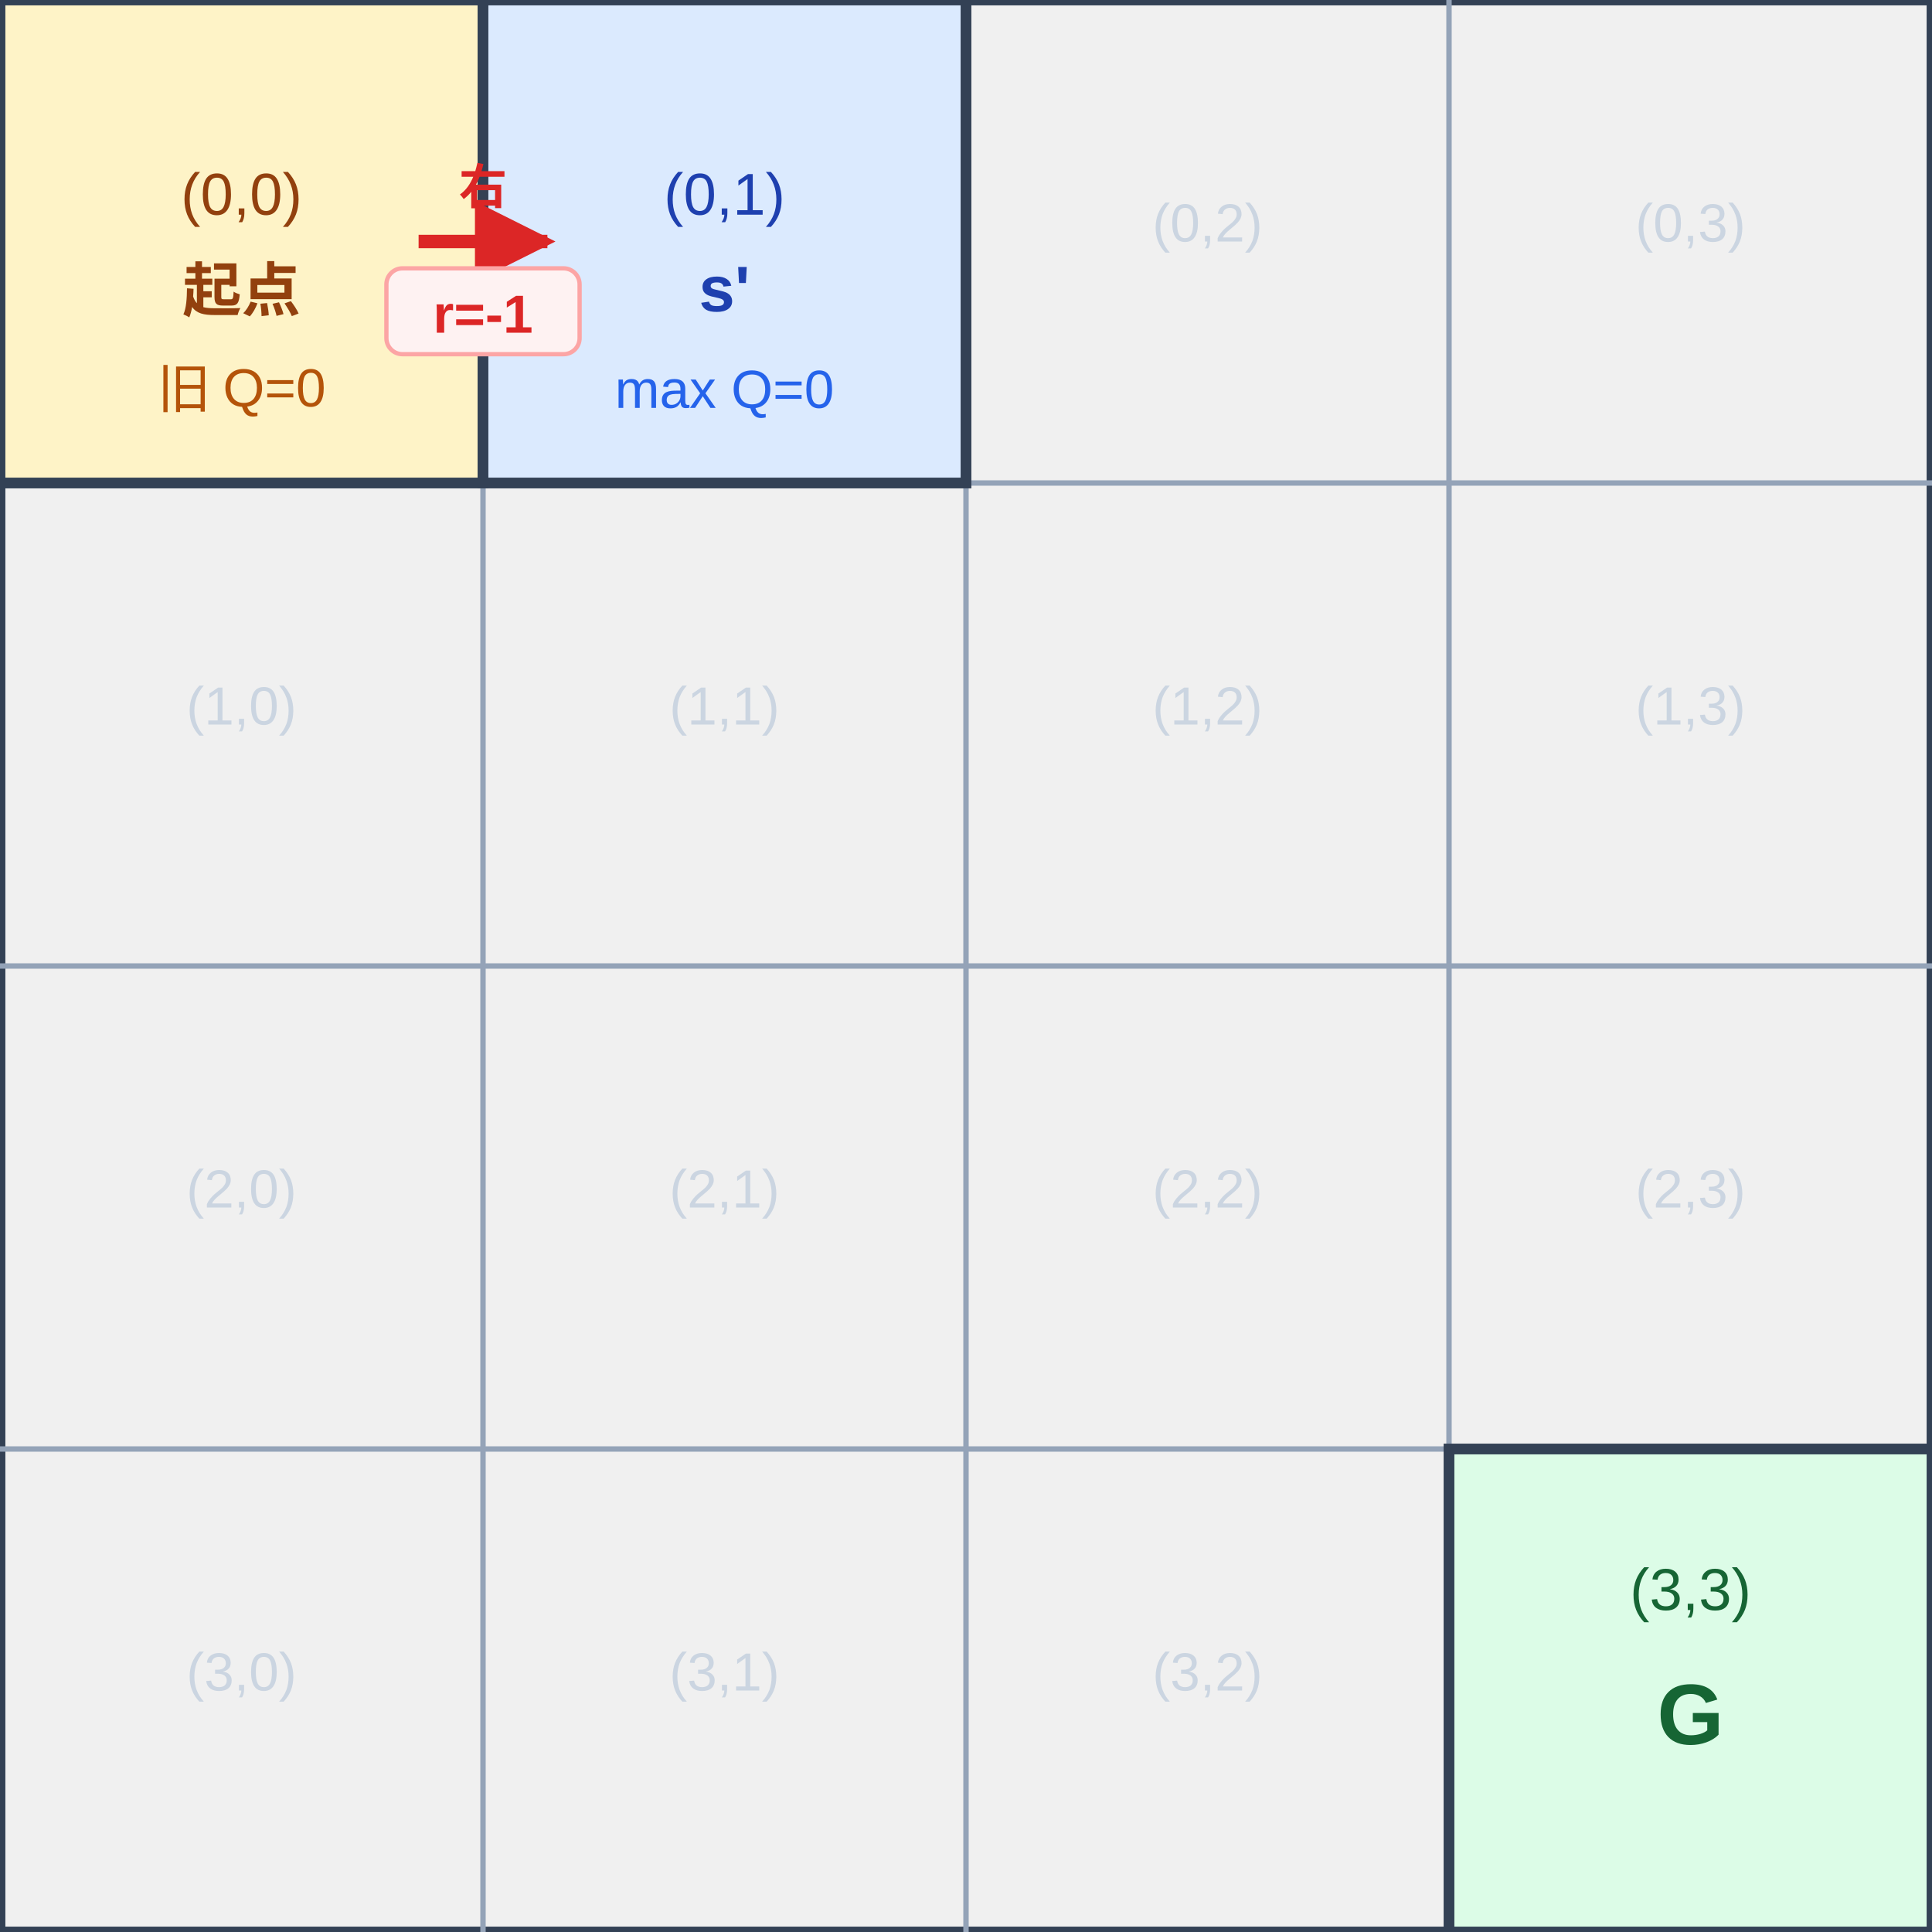
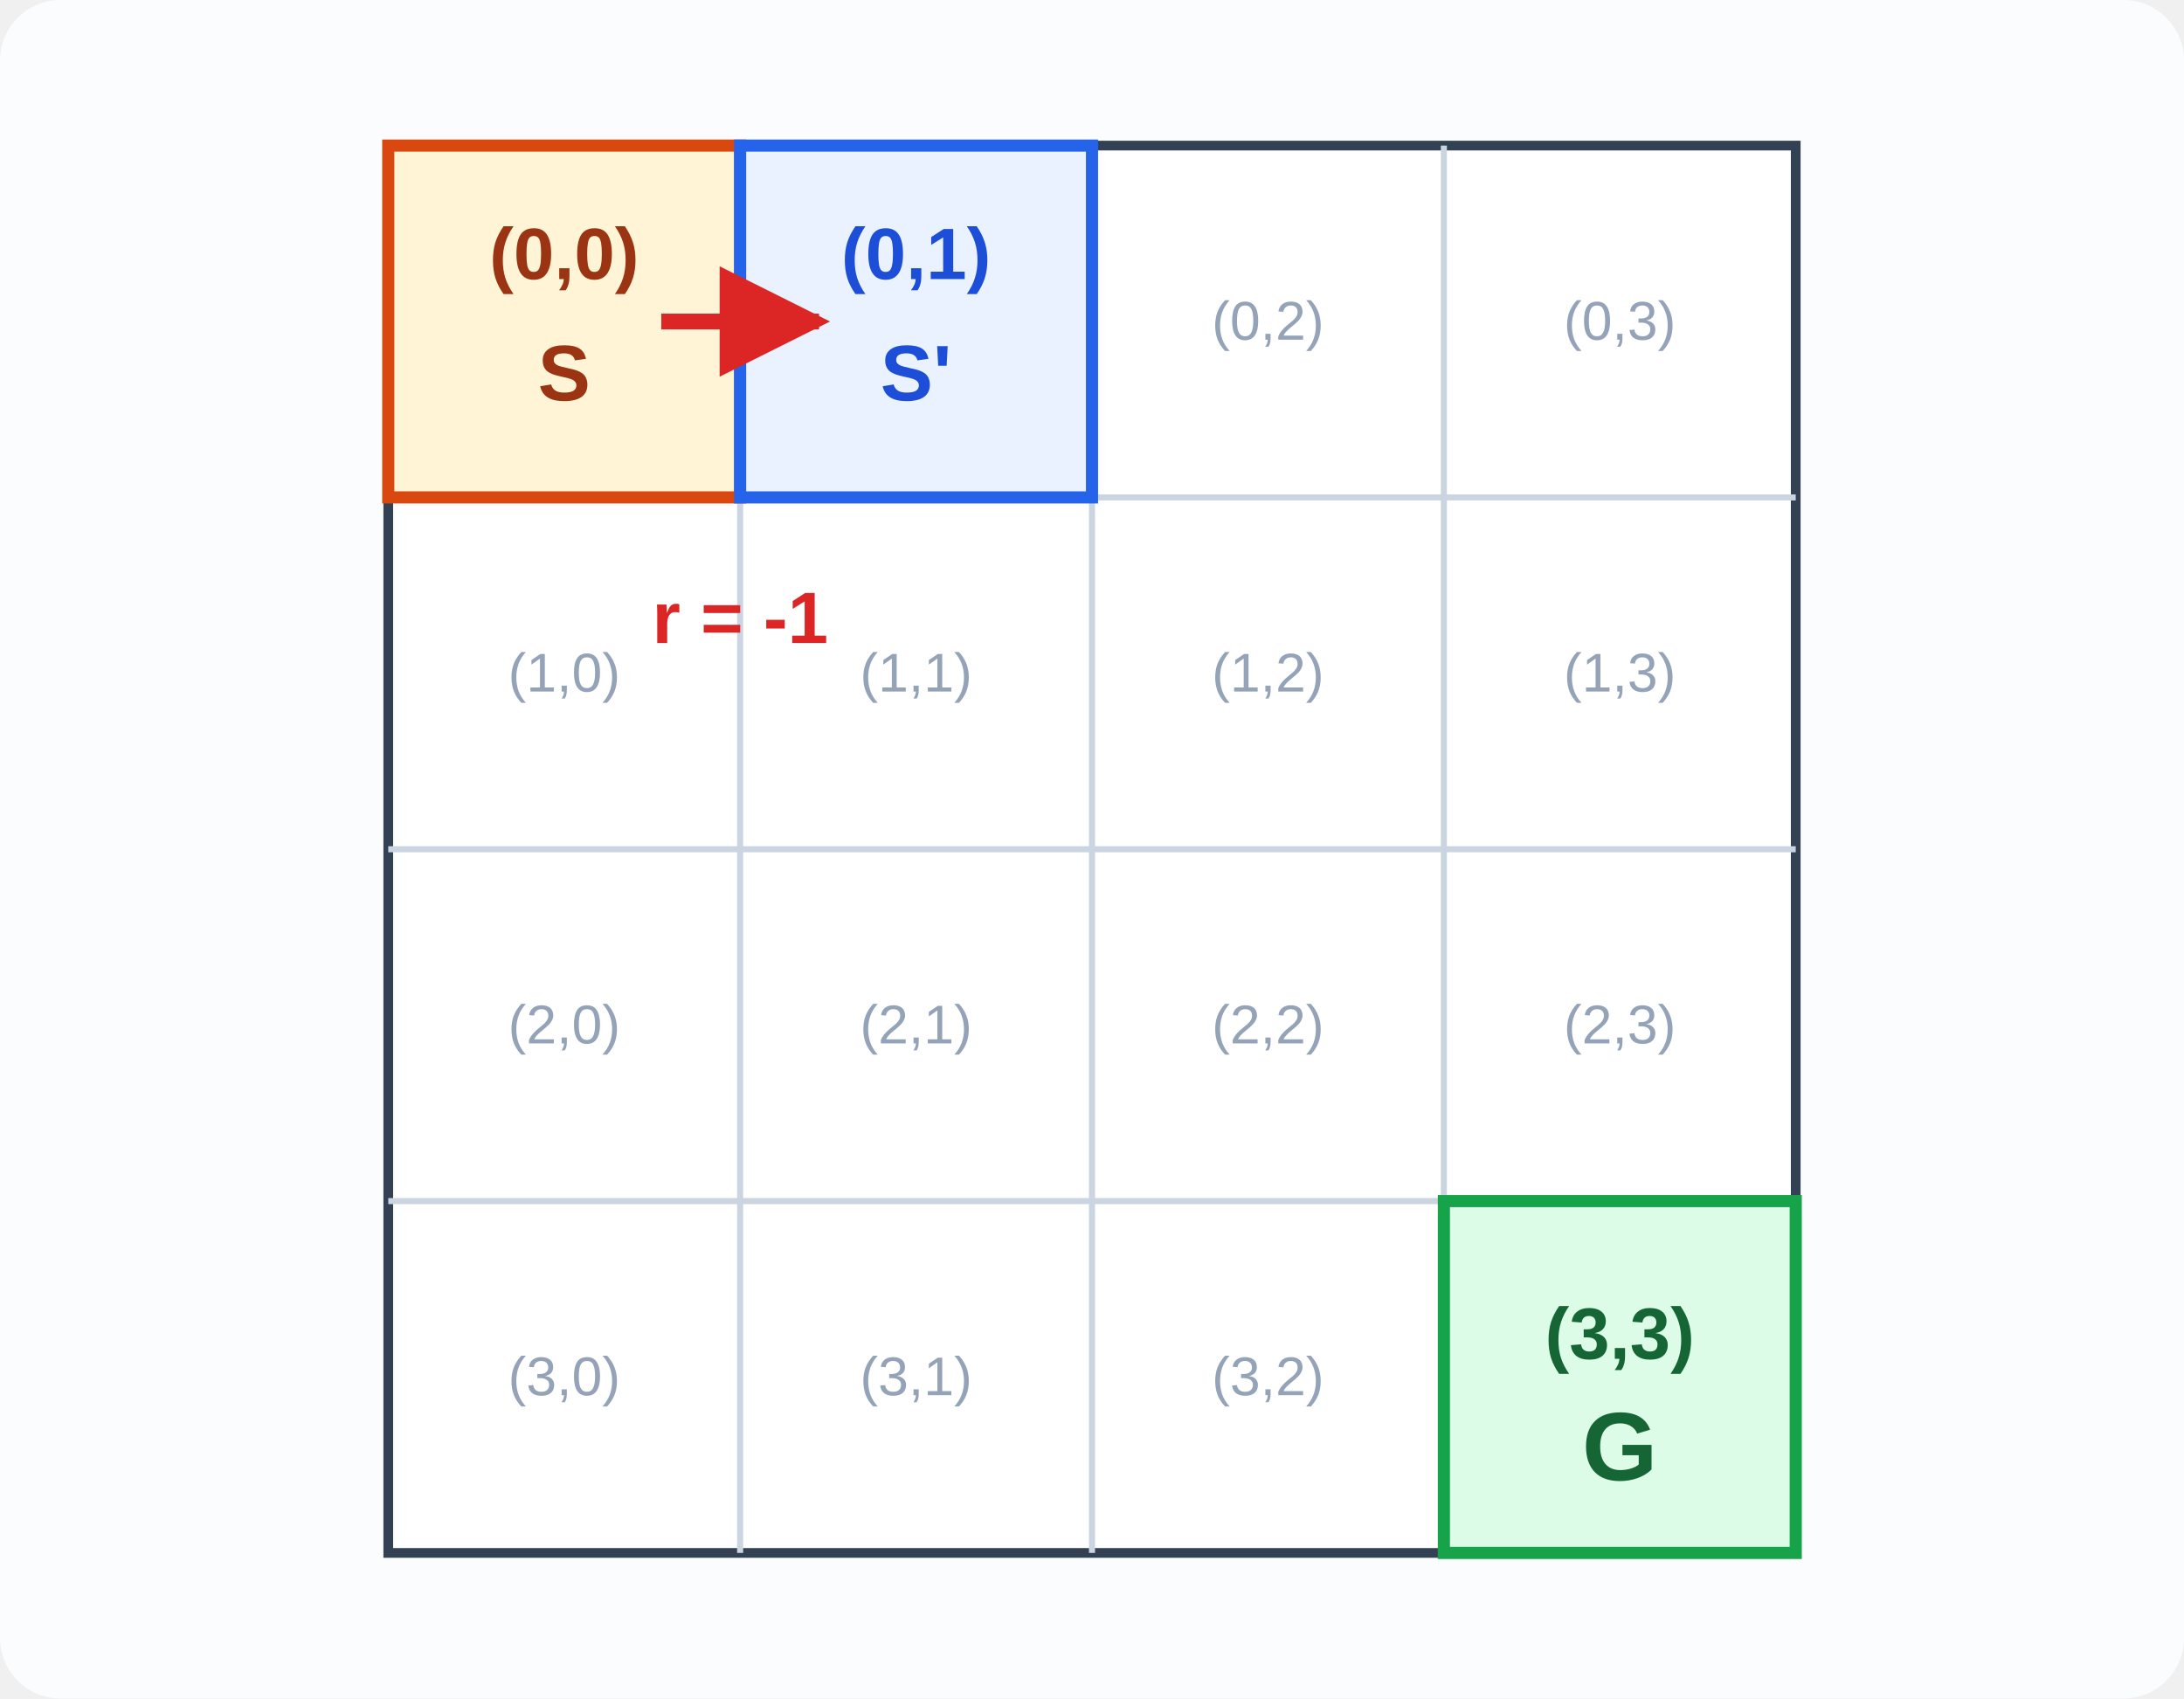
- <svg xmlns="http://www.w3.org/2000/svg" width="360" height="360" viewBox="0 0 360 360">
+ <svg xmlns="http://www.w3.org/2000/svg" width="360" height="280" viewBox="0 0 360 280" role="img" aria-labelledby="title desc">
  <defs>
-     <marker id="arr" viewBox="0 0 10 10" refX="9" refY="5" markerWidth="6" markerHeight="6" orient="auto-start-reverse">
-       <path d="M 0 0 L 10 5 L 0 10 z" fill="#dc2626" />
+     <marker id="arrow" viewBox="0 0 10 10" refX="9" refY="5" markerWidth="7" markerHeight="7" orient="auto">
+       <path d="M0 0 10 5 0 10Z" fill="#dc2626" />
    </marker>
  </defs>
-   <g font-family="Arial, 'Noto Sans SC', sans-serif">
-     <rect x="0" y="0" width="360" height="360" fill="none" stroke="#334155" stroke-width="2" />
-     <g stroke="#94a3b8" stroke-width="1">
-       <line x1="90" y1="0" x2="90" y2="360" />
-       <line x1="180" y1="0" x2="180" y2="360" />
-       <line x1="270" y1="0" x2="270" y2="360" />
-       <line x1="0" y1="90" x2="360" y2="90" />
-       <line x1="0" y1="180" x2="360" y2="180" />
-       <line x1="0" y1="270" x2="360" y2="270" />
+   <rect width="360" height="280" rx="10" fill="#fbfcfe" />
+   <g transform="translate(64 24)" font-family="Arial, 'Noto Sans SC', sans-serif">
+     <rect x="0" y="0" width="232" height="232" fill="#ffffff" stroke="#334155" stroke-width="1.6" />
+     <g stroke="#cbd5e1" stroke-width="1">
+       <line x1="58" y1="0" x2="58" y2="232" />
+       <line x1="116" y1="0" x2="116" y2="232" />
+       <line x1="174" y1="0" x2="174" y2="232" />
+       <line x1="0" y1="58" x2="232" y2="58" />
+       <line x1="0" y1="116" x2="232" y2="116" />
+       <line x1="0" y1="174" x2="232" y2="174" />
    </g>
-     <rect x="0" y="0" width="90" height="90" fill="#fef3c7" stroke="#334155" stroke-width="2" />
-     <text x="45" y="40" text-anchor="middle" font-size="11" fill="#92400e">(0,0)</text>
-     <text x="45" y="58" text-anchor="middle" font-size="11" font-weight="700" fill="#92400e">起点</text>
-     <text x="45" y="76" text-anchor="middle" font-size="10" fill="#b45309">旧 Q=0</text>
-     <rect x="90" y="0" width="90" height="90" fill="#dbeafe" stroke="#334155" stroke-width="2" />
-     <text x="135" y="40" text-anchor="middle" font-size="11" fill="#1e40af">(0,1)</text>
-     <text x="135" y="58" text-anchor="middle" font-size="12" font-weight="700" fill="#1e40af">s'</text>
-     <text x="135" y="76" text-anchor="middle" font-size="10" fill="#2563eb">max Q=0</text>
-     <line x1="78" y1="45" x2="102" y2="45" stroke="#dc2626" stroke-width="2.5" marker-end="url(#arr)" />
-     <text x="90" y="38" text-anchor="middle" font-size="9" font-weight="700" fill="#dc2626">右</text>
-     <rect x="72" y="50" width="36" height="16" rx="3" fill="#fef2f2" stroke="#fca5a5" stroke-width="0.8" />
-     <text x="90" y="62" text-anchor="middle" font-size="10" font-weight="700" fill="#dc2626">r=-1</text>
-     <rect x="270" y="270" width="90" height="90" fill="#dcfce7" stroke="#334155" stroke-width="2" />
-     <text x="315" y="300" text-anchor="middle" font-size="11" fill="#166534">(3,3)</text>
-     <text x="315" y="325" text-anchor="middle" font-size="16" font-weight="700" fill="#166534">G</text>
-     <g fill="#cbd5e1" font-size="10" text-anchor="middle">
-       <text x="225" y="45">(0,2)</text>
-       <text x="315" y="45">(0,3)</text>
-       <text x="45" y="135">(1,0)</text>
-       <text x="135" y="135">(1,1)</text>
-       <text x="225" y="135">(1,2)</text>
-       <text x="315" y="135">(1,3)</text>
-       <text x="45" y="225">(2,0)</text>
-       <text x="135" y="225">(2,1)</text>
-       <text x="225" y="225">(2,2)</text>
-       <text x="315" y="225">(2,3)</text>
-       <text x="45" y="315">(3,0)</text>
-       <text x="135" y="315">(3,1)</text>
-       <text x="225" y="315">(3,2)</text>
+     <rect x="0" y="0" width="58" height="58" fill="#fff4d6" stroke="#d9480f" stroke-width="2" />
+     <text x="29" y="22" text-anchor="middle" font-size="12" font-weight="700" fill="#9a3412">(0,0)</text>
+     <text x="29" y="42" text-anchor="middle" font-size="13" font-weight="700" fill="#9a3412">S</text>
+     <rect x="58" y="0" width="58" height="58" fill="#eaf2ff" stroke="#2563eb" stroke-width="2" />
+     <text x="87" y="22" text-anchor="middle" font-size="12" font-weight="700" fill="#1d4ed8">(0,1)</text>
+     <text x="87" y="42" text-anchor="middle" font-size="13" font-weight="700" fill="#1d4ed8">S'</text>
+     <line x1="45" y1="29" x2="71" y2="29" stroke="#dc2626" stroke-width="2.6" marker-end="url(#arrow)" />
+     <text x="58" y="82" text-anchor="middle" font-size="12" font-weight="700" fill="#dc2626">r = -1</text>
+     <rect x="174" y="174" width="58" height="58" fill="#dcfce7" stroke="#16a34a" stroke-width="2" />
+     <text x="203" y="200" text-anchor="middle" font-size="12" font-weight="700" fill="#166534">(3,3)</text>
+     <text x="203" y="220" text-anchor="middle" font-size="16" font-weight="700" fill="#166534">G</text>
+     <g fill="#94a3b8" font-size="9" text-anchor="middle">
+       <text x="145" y="32">(0,2)</text>
+       <text x="203" y="32">(0,3)</text>
+       <text x="29" y="90">(1,0)</text>
+       <text x="87" y="90">(1,1)</text>
+       <text x="145" y="90">(1,2)</text>
+       <text x="203" y="90">(1,3)</text>
+       <text x="29" y="148">(2,0)</text>
+       <text x="87" y="148">(2,1)</text>
+       <text x="145" y="148">(2,2)</text>
+       <text x="203" y="148">(2,3)</text>
+       <text x="29" y="206">(3,0)</text>
+       <text x="87" y="206">(3,1)</text>
+       <text x="145" y="206">(3,2)</text>
    </g>
  </g>
</svg>
